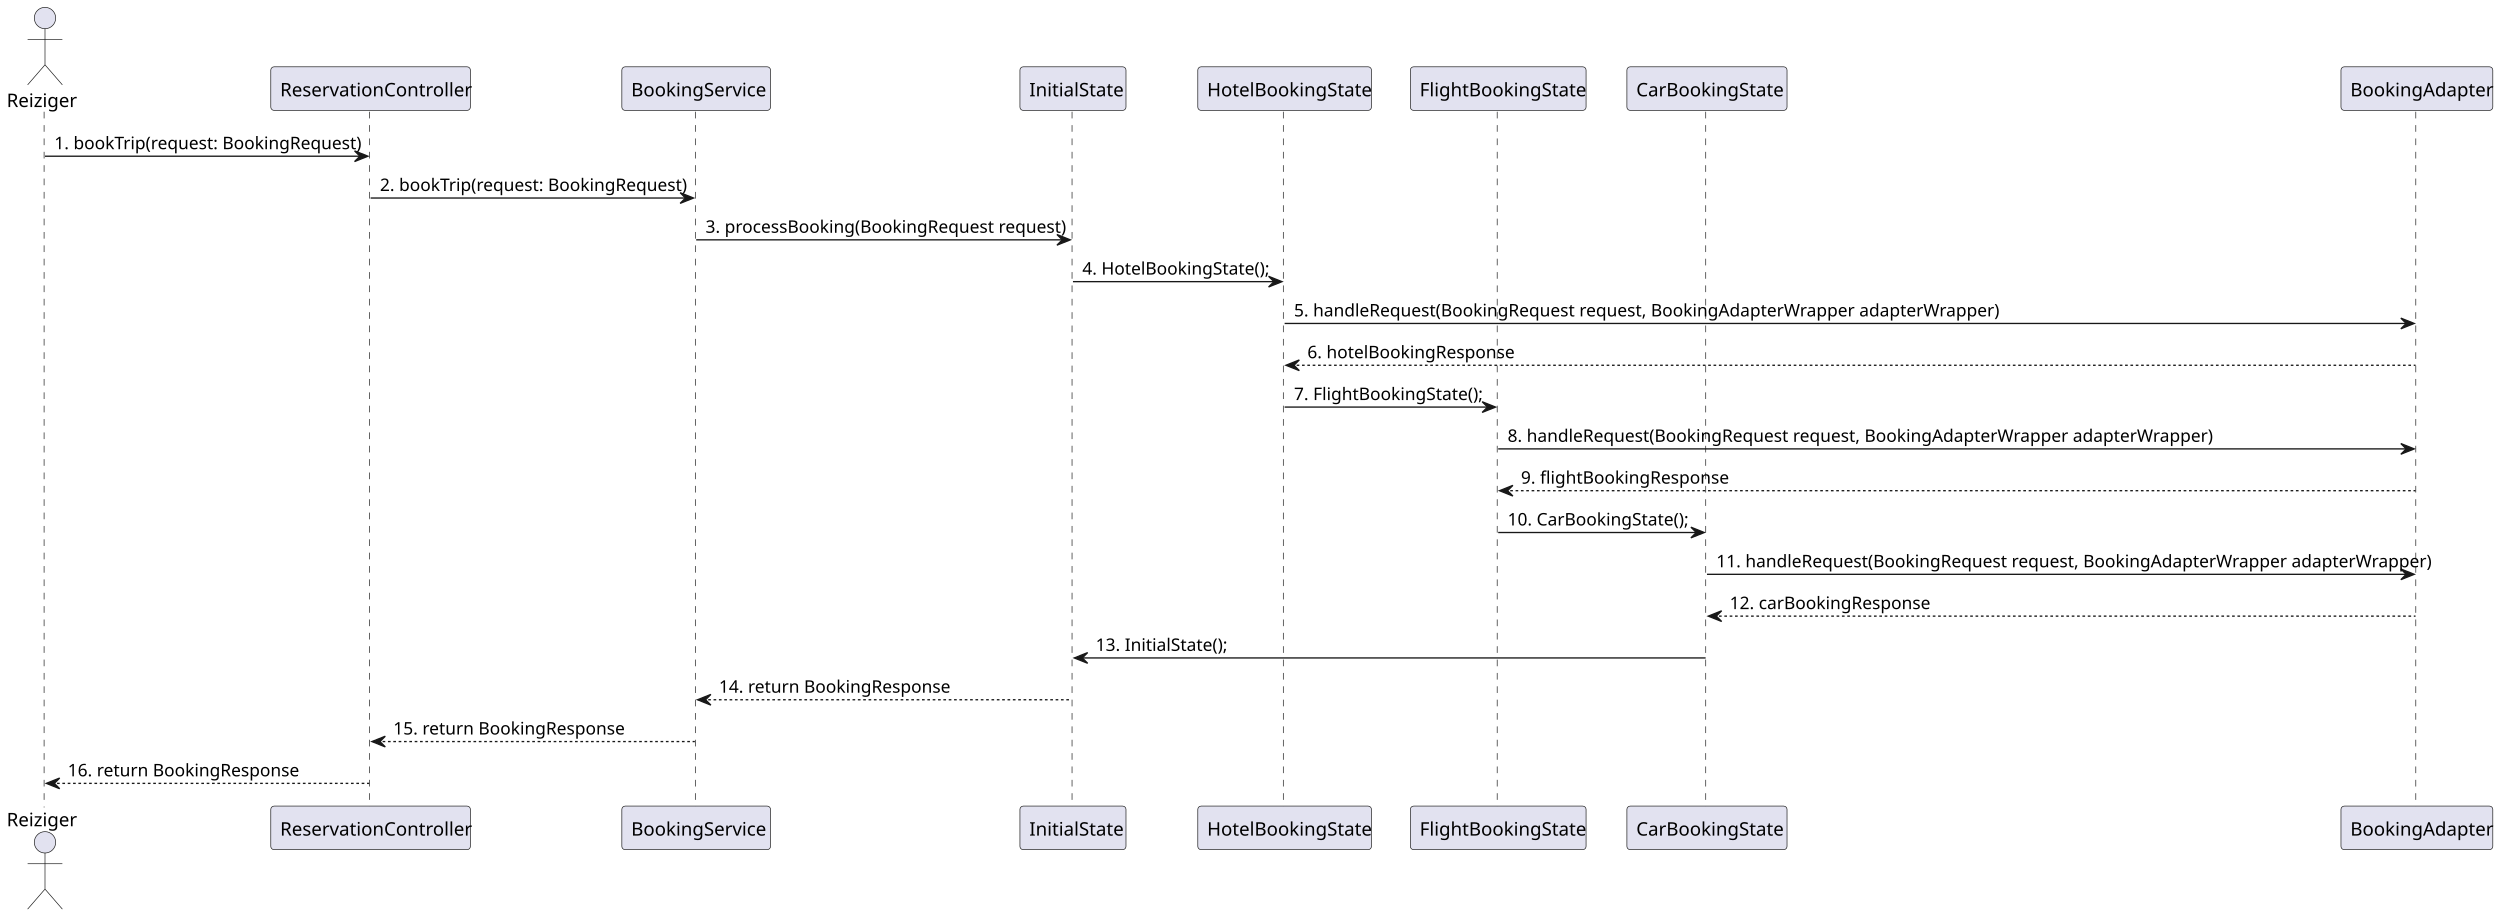
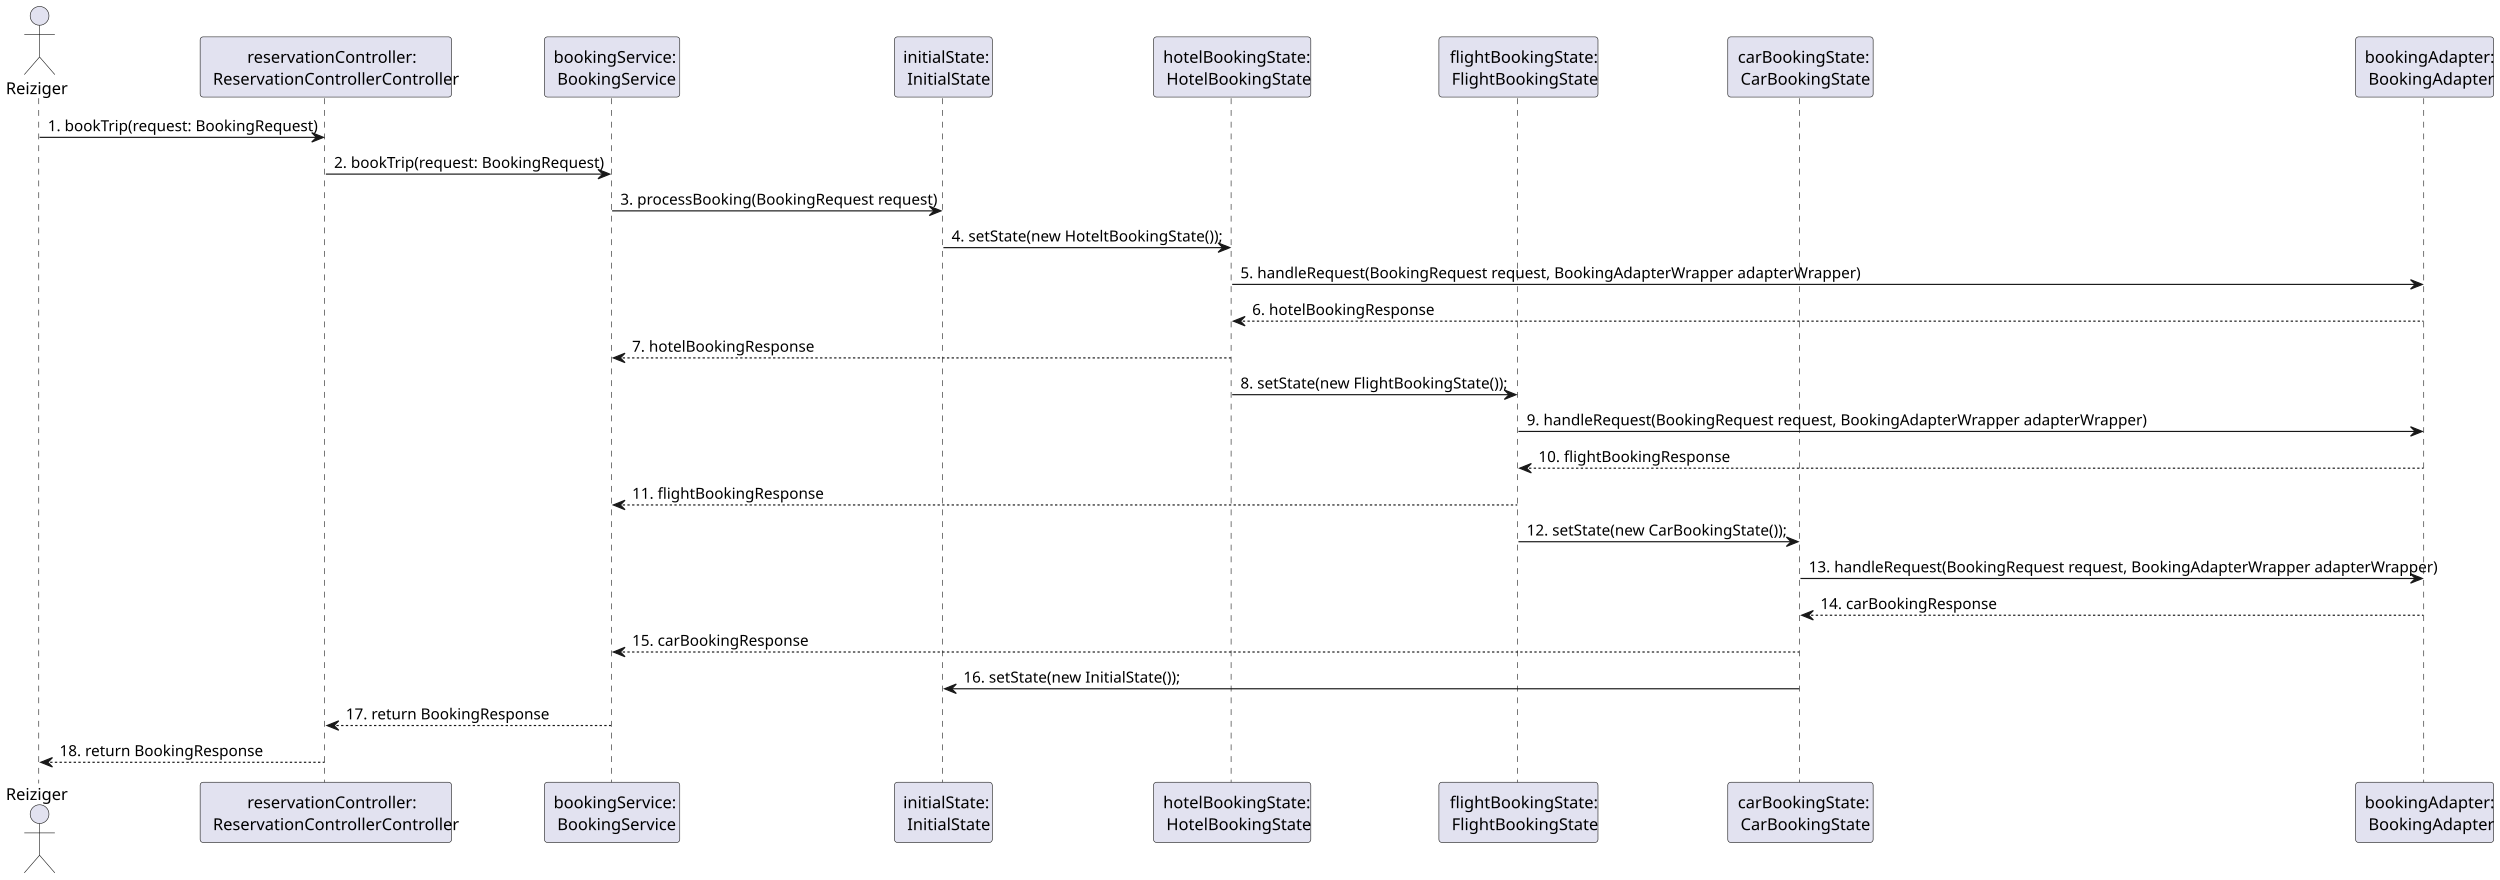
- <svg xmlns="http://www.w3.org/2000/svg" contentStyleType="text/css" height="687px" preserveAspectRatio="none" style="width:1871px;height:687px;background:#FFFFFF;" version="1.1" viewBox="0 0 1871 687" width="1871px" zoomAndPan="magnify">
+ <svg xmlns="http://www.w3.org/2000/svg" contentStyleType="text/css" height="749px" preserveAspectRatio="none" style="width:2128px;height:749px;background:#FFFFFF;" version="1.1" viewBox="0 0 2128 749" width="2128px" zoomAndPan="magnify">
  <defs />
  <g>
-     <line style="stroke:#181818;stroke-width:0.5;stroke-dasharray:5.0,5.0;" x1="33" x2="33" y1="83.621" y2="604.277" />
-     <line style="stroke:#181818;stroke-width:0.5;stroke-dasharray:5.0,5.0;" x1="276.653" x2="276.653" y1="83.621" y2="604.277" />
-     <line style="stroke:#181818;stroke-width:0.5;stroke-dasharray:5.0,5.0;" x1="520.385" x2="520.385" y1="83.621" y2="604.277" />
-     <line style="stroke:#181818;stroke-width:0.5;stroke-dasharray:5.0,5.0;" x1="802.318" x2="802.318" y1="83.621" y2="604.277" />
-     <line style="stroke:#181818;stroke-width:0.5;stroke-dasharray:5.0,5.0;" x1="960.427" x2="960.427" y1="83.621" y2="604.277" />
-     <line style="stroke:#181818;stroke-width:0.5;stroke-dasharray:5.0,5.0;" x1="1120.497" x2="1120.497" y1="83.621" y2="604.277" />
-     <line style="stroke:#181818;stroke-width:0.5;stroke-dasharray:5.0,5.0;" x1="1276.569" x2="1276.569" y1="83.621" y2="604.277" />
-     <line style="stroke:#181818;stroke-width:0.5;stroke-dasharray:5.0,5.0;" x1="1807.981" x2="1807.981" y1="83.621" y2="604.277" />
+     <line style="stroke:#181818;stroke-width:0.5;stroke-dasharray:5.0,5.0;" x1="33" x2="33" y1="83.621" y2="666.859" />
+     <line style="stroke:#181818;stroke-width:0.5;stroke-dasharray:5.0,5.0;" x1="276.363" x2="276.363" y1="83.621" y2="666.859" />
+     <line style="stroke:#181818;stroke-width:0.5;stroke-dasharray:5.0,5.0;" x1="520.44" x2="520.44" y1="83.621" y2="666.859" />
+     <line style="stroke:#181818;stroke-width:0.5;stroke-dasharray:5.0,5.0;" x1="802.373" x2="802.373" y1="83.621" y2="666.859" />
+     <line style="stroke:#181818;stroke-width:0.5;stroke-dasharray:5.0,5.0;" x1="1047.908" x2="1047.908" y1="83.621" y2="666.859" />
+     <line style="stroke:#181818;stroke-width:0.5;stroke-dasharray:5.0,5.0;" x1="1291.793" x2="1291.793" y1="83.621" y2="666.859" />
+     <line style="stroke:#181818;stroke-width:0.5;stroke-dasharray:5.0,5.0;" x1="1531.68" x2="1531.68" y1="83.621" y2="666.859" />
+     <line style="stroke:#181818;stroke-width:0.5;stroke-dasharray:5.0,5.0;" x1="2063.091" x2="2063.091" y1="83.621" y2="666.859" />
    <text fill="#000000" font-family="sans-serif" font-size="14" lengthAdjust="spacing" textLength="51.352" x="5" y="80.107">Reiziger</text>
    <ellipse cx="33.676" cy="13.5" fill="#E2E2F0" rx="8" ry="8" style="stroke:#181818;stroke-width:0.5;" />
    <path d="M33.676,21.5 L33.676,48.5 M20.676,29.5 L46.676,29.5 M33.676,48.5 L20.676,63.5 M33.676,48.5 L46.676,63.5 " fill="none" style="stroke:#181818;stroke-width:0.5;" />
-     <text fill="#000000" font-family="sans-serif" font-size="14" lengthAdjust="spacing" textLength="51.352" x="5" y="618.385">Reiziger</text>
-     <ellipse cx="33.676" cy="630.398" fill="#E2E2F0" rx="8" ry="8" style="stroke:#181818;stroke-width:0.5;" />
-     <path d="M33.676,638.398 L33.676,665.398 M20.676,646.398 L46.676,646.398 M33.676,665.398 L20.676,680.398 M33.676,665.398 L46.676,680.398 " fill="none" style="stroke:#181818;stroke-width:0.5;" />
-     <rect fill="#E2E2F0" height="32.621" rx="2.5" ry="2.5" style="stroke:#181818;stroke-width:0.5;" width="149.393" x="202.653" y="50" />
-     <text fill="#000000" font-family="sans-serif" font-size="14" lengthAdjust="spacing" textLength="135.393" x="209.653" y="72.107">ReservationController</text>
-     <rect fill="#E2E2F0" height="32.621" rx="2.5" ry="2.5" style="stroke:#181818;stroke-width:0.5;" width="149.393" x="202.653" y="603.277" />
-     <text fill="#000000" font-family="sans-serif" font-size="14" lengthAdjust="spacing" textLength="135.393" x="209.653" y="625.385">ReservationController</text>
-     <rect fill="#E2E2F0" height="32.621" rx="2.5" ry="2.5" style="stroke:#181818;stroke-width:0.5;" width="111.275" x="465.385" y="50" />
-     <text fill="#000000" font-family="sans-serif" font-size="14" lengthAdjust="spacing" textLength="97.275" x="472.385" y="72.107">BookingService</text>
-     <rect fill="#E2E2F0" height="32.621" rx="2.5" ry="2.5" style="stroke:#181818;stroke-width:0.5;" width="111.275" x="465.385" y="603.277" />
-     <text fill="#000000" font-family="sans-serif" font-size="14" lengthAdjust="spacing" textLength="97.275" x="472.385" y="625.385">BookingService</text>
-     <rect fill="#E2E2F0" height="32.621" rx="2.5" ry="2.5" style="stroke:#181818;stroke-width:0.5;" width="79.372" x="763.318" y="50" />
-     <text fill="#000000" font-family="sans-serif" font-size="14" lengthAdjust="spacing" textLength="65.372" x="770.318" y="72.107">InitialState</text>
-     <rect fill="#E2E2F0" height="32.621" rx="2.5" ry="2.5" style="stroke:#181818;stroke-width:0.5;" width="79.372" x="763.318" y="603.277" />
-     <text fill="#000000" font-family="sans-serif" font-size="14" lengthAdjust="spacing" textLength="65.372" x="770.318" y="625.385">InitialState</text>
-     <rect fill="#E2E2F0" height="32.621" rx="2.5" ry="2.5" style="stroke:#181818;stroke-width:0.5;" width="129.965" x="896.427" y="50" />
-     <text fill="#000000" font-family="sans-serif" font-size="14" lengthAdjust="spacing" textLength="115.965" x="903.427" y="72.107">HotelBookingState</text>
-     <rect fill="#E2E2F0" height="32.621" rx="2.5" ry="2.5" style="stroke:#181818;stroke-width:0.5;" width="129.965" x="896.427" y="603.277" />
-     <text fill="#000000" font-family="sans-serif" font-size="14" lengthAdjust="spacing" textLength="115.965" x="903.427" y="625.385">HotelBookingState</text>
-     <rect fill="#E2E2F0" height="32.621" rx="2.5" ry="2.5" style="stroke:#181818;stroke-width:0.5;" width="131.517" x="1055.497" y="50" />
-     <text fill="#000000" font-family="sans-serif" font-size="14" lengthAdjust="spacing" textLength="117.517" x="1062.497" y="72.107">FlightBookingState</text>
-     <rect fill="#E2E2F0" height="32.621" rx="2.5" ry="2.5" style="stroke:#181818;stroke-width:0.5;" width="131.517" x="1055.497" y="603.277" />
-     <text fill="#000000" font-family="sans-serif" font-size="14" lengthAdjust="spacing" textLength="117.517" x="1062.497" y="625.385">FlightBookingState</text>
-     <rect fill="#E2E2F0" height="32.621" rx="2.5" ry="2.5" style="stroke:#181818;stroke-width:0.5;" width="119.841" x="1217.569" y="50" />
-     <text fill="#000000" font-family="sans-serif" font-size="14" lengthAdjust="spacing" textLength="105.841" x="1224.569" y="72.107">CarBookingState</text>
-     <rect fill="#E2E2F0" height="32.621" rx="2.5" ry="2.5" style="stroke:#181818;stroke-width:0.5;" width="119.841" x="1217.569" y="603.277" />
-     <text fill="#000000" font-family="sans-serif" font-size="14" lengthAdjust="spacing" textLength="105.841" x="1224.569" y="625.385">CarBookingState</text>
-     <rect fill="#E2E2F0" height="32.621" rx="2.5" ry="2.5" style="stroke:#181818;stroke-width:0.5;" width="113.627" x="1751.981" y="50" />
-     <text fill="#000000" font-family="sans-serif" font-size="14" lengthAdjust="spacing" textLength="99.627" x="1758.981" y="72.107">BookingAdapter</text>
-     <rect fill="#E2E2F0" height="32.621" rx="2.5" ry="2.5" style="stroke:#181818;stroke-width:0.5;" width="113.627" x="1751.981" y="603.277" />
-     <text fill="#000000" font-family="sans-serif" font-size="14" lengthAdjust="spacing" textLength="99.627" x="1758.981" y="625.385">BookingAdapter</text>
+     <text fill="#000000" font-family="sans-serif" font-size="14" lengthAdjust="spacing" textLength="51.352" x="5" y="680.967">Reiziger</text>
+     <ellipse cx="33.676" cy="692.981" fill="#E2E2F0" rx="8" ry="8" style="stroke:#181818;stroke-width:0.5;" />
+     <path d="M33.676,700.981 L33.676,727.981 M20.676,708.981 L46.676,708.981 M33.676,727.981 L20.676,742.981 M33.676,727.981 L46.676,742.981 " fill="none" style="stroke:#181818;stroke-width:0.5;" />
+     <rect fill="#E2E2F0" height="51.242" rx="2.5" ry="2.5" style="stroke:#181818;stroke-width:0.5;" width="213.972" x="170.363" y="31.379" />
+     <text fill="#000000" font-family="sans-serif" font-size="14" lengthAdjust="spacing" textLength="133.834" x="210.432" y="53.486">reservationController:</text>
+     <text fill="#000000" font-family="sans-serif" font-size="14" lengthAdjust="spacing" textLength="196.082" x="181.253" y="72.107">ReservationControllerController</text>
+     <rect fill="#E2E2F0" height="51.242" rx="2.5" ry="2.5" style="stroke:#181818;stroke-width:0.5;" width="213.972" x="170.363" y="665.859" />
+     <text fill="#000000" font-family="sans-serif" font-size="14" lengthAdjust="spacing" textLength="133.834" x="210.432" y="687.967">reservationController:</text>
+     <text fill="#000000" font-family="sans-serif" font-size="14" lengthAdjust="spacing" textLength="196.082" x="181.253" y="706.588">ReservationControllerController</text>
+     <rect fill="#E2E2F0" height="51.242" rx="2.5" ry="2.5" style="stroke:#181818;stroke-width:0.5;" width="115.165" x="463.44" y="31.379" />
+     <text fill="#000000" font-family="sans-serif" font-size="14" lengthAdjust="spacing" textLength="99.613" x="471.216" y="53.486">bookingService:</text>
+     <text fill="#000000" font-family="sans-serif" font-size="14" lengthAdjust="spacing" textLength="97.275" x="474.33" y="72.107">BookingService</text>
+     <rect fill="#E2E2F0" height="51.242" rx="2.5" ry="2.5" style="stroke:#181818;stroke-width:0.5;" width="115.165" x="463.44" y="665.859" />
+     <text fill="#000000" font-family="sans-serif" font-size="14" lengthAdjust="spacing" textLength="99.613" x="471.216" y="687.967">bookingService:</text>
+     <text fill="#000000" font-family="sans-serif" font-size="14" lengthAdjust="spacing" textLength="97.275" x="474.33" y="706.588">BookingService</text>
+     <rect fill="#E2E2F0" height="51.242" rx="2.5" ry="2.5" style="stroke:#181818;stroke-width:0.5;" width="83.262" x="761.373" y="31.379" />
+     <text fill="#000000" font-family="sans-serif" font-size="14" lengthAdjust="spacing" textLength="68.482" x="768.763" y="53.486">initialState:</text>
+     <text fill="#000000" font-family="sans-serif" font-size="14" lengthAdjust="spacing" textLength="65.372" x="772.263" y="72.107">InitialState</text>
+     <rect fill="#E2E2F0" height="51.242" rx="2.5" ry="2.5" style="stroke:#181818;stroke-width:0.5;" width="83.262" x="761.373" y="665.859" />
+     <text fill="#000000" font-family="sans-serif" font-size="14" lengthAdjust="spacing" textLength="68.482" x="768.763" y="687.967">initialState:</text>
+     <text fill="#000000" font-family="sans-serif" font-size="14" lengthAdjust="spacing" textLength="65.372" x="772.263" y="706.588">InitialState</text>
+     <rect fill="#E2E2F0" height="51.242" rx="2.5" ry="2.5" style="stroke:#181818;stroke-width:0.5;" width="133.855" x="981.908" y="31.379" />
+     <text fill="#000000" font-family="sans-serif" font-size="14" lengthAdjust="spacing" textLength="117.53" x="990.07" y="53.486">hotelBookingState:</text>
+     <text fill="#000000" font-family="sans-serif" font-size="14" lengthAdjust="spacing" textLength="115.965" x="992.798" y="72.107">HotelBookingState</text>
+     <rect fill="#E2E2F0" height="51.242" rx="2.5" ry="2.5" style="stroke:#181818;stroke-width:0.5;" width="133.855" x="981.908" y="665.859" />
+     <text fill="#000000" font-family="sans-serif" font-size="14" lengthAdjust="spacing" textLength="117.53" x="990.07" y="687.967">hotelBookingState:</text>
+     <text fill="#000000" font-family="sans-serif" font-size="14" lengthAdjust="spacing" textLength="115.965" x="992.798" y="706.588">HotelBookingState</text>
+     <rect fill="#E2E2F0" height="51.242" rx="2.5" ry="2.5" style="stroke:#181818;stroke-width:0.5;" width="135.406" x="1224.793" y="31.379" />
+     <text fill="#000000" font-family="sans-serif" font-size="14" lengthAdjust="spacing" textLength="116.744" x="1234.124" y="53.486">flightBookingState:</text>
+     <text fill="#000000" font-family="sans-serif" font-size="14" lengthAdjust="spacing" textLength="117.517" x="1235.683" y="72.107">FlightBookingState</text>
+     <rect fill="#E2E2F0" height="51.242" rx="2.5" ry="2.5" style="stroke:#181818;stroke-width:0.5;" width="135.406" x="1224.793" y="665.859" />
+     <text fill="#000000" font-family="sans-serif" font-size="14" lengthAdjust="spacing" textLength="116.744" x="1234.124" y="687.967">flightBookingState:</text>
+     <text fill="#000000" font-family="sans-serif" font-size="14" lengthAdjust="spacing" textLength="117.517" x="1235.683" y="706.588">FlightBookingState</text>
+     <rect fill="#E2E2F0" height="51.242" rx="2.5" ry="2.5" style="stroke:#181818;stroke-width:0.5;" width="123.731" x="1470.68" y="31.379" />
+     <text fill="#000000" font-family="sans-serif" font-size="14" lengthAdjust="spacing" textLength="106.62" x="1479.235" y="53.486">carBookingState:</text>
+     <text fill="#000000" font-family="sans-serif" font-size="14" lengthAdjust="spacing" textLength="105.841" x="1481.569" y="72.107">CarBookingState</text>
+     <rect fill="#E2E2F0" height="51.242" rx="2.5" ry="2.5" style="stroke:#181818;stroke-width:0.5;" width="123.731" x="1470.68" y="665.859" />
+     <text fill="#000000" font-family="sans-serif" font-size="14" lengthAdjust="spacing" textLength="106.62" x="1479.235" y="687.967">carBookingState:</text>
+     <text fill="#000000" font-family="sans-serif" font-size="14" lengthAdjust="spacing" textLength="105.841" x="1481.569" y="706.588">CarBookingState</text>
+     <rect fill="#E2E2F0" height="51.242" rx="2.5" ry="2.5" style="stroke:#181818;stroke-width:0.5;" width="117.517" x="2005.091" y="31.379" />
+     <text fill="#000000" font-family="sans-serif" font-size="14" lengthAdjust="spacing" textLength="101.965" x="2012.867" y="53.486">bookingAdapter:</text>
+     <text fill="#000000" font-family="sans-serif" font-size="14" lengthAdjust="spacing" textLength="99.627" x="2015.981" y="72.107">BookingAdapter</text>
+     <rect fill="#E2E2F0" height="51.242" rx="2.5" ry="2.5" style="stroke:#181818;stroke-width:0.5;" width="117.517" x="2005.091" y="665.859" />
+     <text fill="#000000" font-family="sans-serif" font-size="14" lengthAdjust="spacing" textLength="101.965" x="2012.867" y="687.967">bookingAdapter:</text>
+     <text fill="#000000" font-family="sans-serif" font-size="14" lengthAdjust="spacing" textLength="99.627" x="2015.981" y="706.588">BookingAdapter</text>
    <polygon fill="#181818" points="265.349,112.912,275.349,116.912,265.349,120.912,269.349,116.912" style="stroke:#181818;stroke-width:1.0;" />
    <line style="stroke:#181818;stroke-width:1.0;" x1="33.676" x2="271.349" y1="116.912" y2="116.912" />
    <text fill="#000000" font-family="sans-serif" font-size="13" lengthAdjust="spacing" textLength="219.673" x="40.676" y="111.649">1. bookTrip(request: BookingRequest)</text>
    <polygon fill="#181818" points="509.022,144.203,519.023,148.203,509.022,152.203,513.023,148.203" style="stroke:#181818;stroke-width:1.0;" />
    <line style="stroke:#181818;stroke-width:1.0;" x1="277.349" x2="515.023" y1="148.203" y2="148.203" />
    <text fill="#000000" font-family="sans-serif" font-size="13" lengthAdjust="spacing" textLength="219.673" x="284.349" y="142.94">2. bookTrip(request: BookingRequest)</text>
    <polygon fill="#181818" points="791.004,175.494,801.004,179.494,791.004,183.494,795.004,179.494" style="stroke:#181818;stroke-width:1.0;" />
    <line style="stroke:#181818;stroke-width:1.0;" x1="521.023" x2="797.004" y1="179.494" y2="179.494" />
    <text fill="#000000" font-family="sans-serif" font-size="13" lengthAdjust="spacing" textLength="257.981" x="528.023" y="174.231">3. processBooking(BookingRequest request)</text>
-     <polygon fill="#181818" points="949.409,206.785,959.409,210.785,949.409,214.785,953.409,210.785" style="stroke:#181818;stroke-width:1.0;" />
-     <line style="stroke:#181818;stroke-width:1.0;" x1="803.004" x2="955.409" y1="210.785" y2="210.785" />
-     <text fill="#000000" font-family="sans-serif" font-size="13" lengthAdjust="spacing" textLength="134.405" x="810.004" y="205.523">4. HotelBookingState();</text>
-     <polygon fill="#181818" points="1796.794,238.076,1806.794,242.076,1796.794,246.076,1800.794,242.076" style="stroke:#181818;stroke-width:1.0;" />
-     <line style="stroke:#181818;stroke-width:1.0;" x1="961.409" x2="1802.794" y1="242.076" y2="242.076" />
-     <text fill="#000000" font-family="sans-serif" font-size="13" lengthAdjust="spacing" textLength="500.075" x="968.409" y="236.814">5. handleRequest(BookingRequest request, BookingAdapterWrapper adapterWrapper)</text>
-     <polygon fill="#181818" points="972.409,269.367,962.409,273.367,972.409,277.367,968.409,273.367" style="stroke:#181818;stroke-width:1.0;" />
-     <line style="stroke:#181818;stroke-width:1.0;stroke-dasharray:2.0,2.0;" x1="966.409" x2="1807.794" y1="273.367" y2="273.367" />
-     <text fill="#000000" font-family="sans-serif" font-size="13" lengthAdjust="spacing" textLength="148.161" x="978.409" y="268.104">6. hotelBookingResponse</text>
-     <polygon fill="#181818" points="1109.255,300.658,1119.255,304.658,1109.255,308.658,1113.255,304.658" style="stroke:#181818;stroke-width:1.0;" />
-     <line style="stroke:#181818;stroke-width:1.0;" x1="961.409" x2="1115.255" y1="304.658" y2="304.658" />
-     <text fill="#000000" font-family="sans-serif" font-size="13" lengthAdjust="spacing" textLength="135.846" x="968.409" y="299.396">7. FlightBookingState();</text>
-     <polygon fill="#181818" points="1796.794,331.949,1806.794,335.949,1796.794,339.949,1800.794,335.949" style="stroke:#181818;stroke-width:1.0;" />
-     <line style="stroke:#181818;stroke-width:1.0;" x1="1121.255" x2="1802.794" y1="335.949" y2="335.949" />
-     <text fill="#000000" font-family="sans-serif" font-size="13" lengthAdjust="spacing" textLength="500.075" x="1128.255" y="330.687">8. handleRequest(BookingRequest request, BookingAdapterWrapper adapterWrapper)</text>
-     <polygon fill="#181818" points="1132.255,363.24,1122.255,367.24,1132.255,371.24,1128.255,367.24" style="stroke:#181818;stroke-width:1.0;" />
-     <line style="stroke:#181818;stroke-width:1.0;stroke-dasharray:2.0,2.0;" x1="1126.255" x2="1807.794" y1="367.24" y2="367.24" />
-     <text fill="#000000" font-family="sans-serif" font-size="13" lengthAdjust="spacing" textLength="147.431" x="1138.255" y="361.978">9. flightBookingResponse</text>
-     <polygon fill="#181818" points="1265.49,394.531,1275.49,398.531,1265.49,402.531,1269.49,398.531" style="stroke:#181818;stroke-width:1.0;" />
-     <line style="stroke:#181818;stroke-width:1.0;" x1="1121.255" x2="1271.49" y1="398.531" y2="398.531" />
-     <text fill="#000000" font-family="sans-serif" font-size="13" lengthAdjust="spacing" textLength="132.234" x="1128.255" y="393.269">10. CarBookingState();</text>
-     <polygon fill="#181818" points="1796.794,425.822,1806.794,429.822,1796.794,433.822,1800.794,429.822" style="stroke:#181818;stroke-width:1.0;" />
-     <line style="stroke:#181818;stroke-width:1.0;" x1="1277.49" x2="1802.794" y1="429.822" y2="429.822" />
-     <text fill="#000000" font-family="sans-serif" font-size="13" lengthAdjust="spacing" textLength="507.305" x="1284.49" y="424.56">11. handleRequest(BookingRequest request, BookingAdapterWrapper adapterWrapper)</text>
-     <polygon fill="#181818" points="1288.49,457.113,1278.49,461.113,1288.49,465.113,1284.49,461.113" style="stroke:#181818;stroke-width:1.0;" />
-     <line style="stroke:#181818;stroke-width:1.0;stroke-dasharray:2.0,2.0;" x1="1282.49" x2="1807.794" y1="461.113" y2="461.113" />
-     <text fill="#000000" font-family="sans-serif" font-size="13" lengthAdjust="spacing" textLength="145.26" x="1294.49" y="455.851">12. carBookingResponse</text>
-     <polygon fill="#181818" points="814.004,488.404,804.004,492.404,814.004,496.404,810.004,492.404" style="stroke:#181818;stroke-width:1.0;" />
-     <line style="stroke:#181818;stroke-width:1.0;" x1="808.004" x2="1276.49" y1="492.404" y2="492.404" />
-     <text fill="#000000" font-family="sans-serif" font-size="13" lengthAdjust="spacing" textLength="94.656" x="820.004" y="487.142">13. InitialState();</text>
-     <polygon fill="#181818" points="532.023,519.695,522.023,523.695,532.023,527.695,528.023,523.695" style="stroke:#181818;stroke-width:1.0;" />
-     <line style="stroke:#181818;stroke-width:1.0;stroke-dasharray:2.0,2.0;" x1="526.023" x2="802.004" y1="523.695" y2="523.695" />
-     <text fill="#000000" font-family="sans-serif" font-size="13" lengthAdjust="spacing" textLength="164.773" x="538.023" y="518.433">14. return BookingResponse</text>
-     <polygon fill="#181818" points="288.349,550.986,278.349,554.986,288.349,558.986,284.349,554.986" style="stroke:#181818;stroke-width:1.0;" />
-     <line style="stroke:#181818;stroke-width:1.0;stroke-dasharray:2.0,2.0;" x1="282.349" x2="520.023" y1="554.986" y2="554.986" />
-     <text fill="#000000" font-family="sans-serif" font-size="13" lengthAdjust="spacing" textLength="164.773" x="294.349" y="549.724">15. return BookingResponse</text>
-     <polygon fill="#181818" points="44.676,582.277,34.676,586.277,44.676,590.277,40.676,586.277" style="stroke:#181818;stroke-width:1.0;" />
-     <line style="stroke:#181818;stroke-width:1.0;stroke-dasharray:2.0,2.0;" x1="38.676" x2="276.349" y1="586.277" y2="586.277" />
-     <text fill="#000000" font-family="sans-serif" font-size="13" lengthAdjust="spacing" textLength="164.773" x="50.676" y="581.015">16. return BookingResponse</text>
+     <polygon fill="#181818" points="1036.835,206.785,1046.835,210.785,1036.835,214.785,1040.835,210.785" style="stroke:#181818;stroke-width:1.0;" />
+     <line style="stroke:#181818;stroke-width:1.0;" x1="803.004" x2="1042.835" y1="210.785" y2="210.785" />
+     <text fill="#000000" font-family="sans-serif" font-size="13" lengthAdjust="spacing" textLength="221.832" x="810.004" y="205.523">4. setState(new HoteltBookingState());</text>
+     <polygon fill="#181818" points="2051.85,238.076,2061.85,242.076,2051.85,246.076,2055.85,242.076" style="stroke:#181818;stroke-width:1.0;" />
+     <line style="stroke:#181818;stroke-width:1.0;" x1="1048.835" x2="2057.85" y1="242.076" y2="242.076" />
+     <text fill="#000000" font-family="sans-serif" font-size="13" lengthAdjust="spacing" textLength="500.075" x="1055.835" y="236.814">5. handleRequest(BookingRequest request, BookingAdapterWrapper adapterWrapper)</text>
+     <polygon fill="#181818" points="1059.835,269.367,1049.835,273.367,1059.835,277.367,1055.835,273.367" style="stroke:#181818;stroke-width:1.0;" />
+     <line style="stroke:#181818;stroke-width:1.0;stroke-dasharray:2.0,2.0;" x1="1053.835" x2="2062.85" y1="273.367" y2="273.367" />
+     <text fill="#000000" font-family="sans-serif" font-size="13" lengthAdjust="spacing" textLength="148.161" x="1065.835" y="268.104">6. hotelBookingResponse</text>
+     <polygon fill="#181818" points="532.023,300.658,522.023,304.658,532.023,308.658,528.023,304.658" style="stroke:#181818;stroke-width:1.0;" />
+     <line style="stroke:#181818;stroke-width:1.0;stroke-dasharray:2.0,2.0;" x1="526.023" x2="1047.835" y1="304.658" y2="304.658" />
+     <text fill="#000000" font-family="sans-serif" font-size="13" lengthAdjust="spacing" textLength="148.161" x="538.023" y="299.396">7. hotelBookingResponse</text>
+     <polygon fill="#181818" points="1280.496,331.949,1290.496,335.949,1280.496,339.949,1284.496,335.949" style="stroke:#181818;stroke-width:1.0;" />
+     <line style="stroke:#181818;stroke-width:1.0;" x1="1048.835" x2="1286.496" y1="335.949" y2="335.949" />
+     <text fill="#000000" font-family="sans-serif" font-size="13" lengthAdjust="spacing" textLength="219.661" x="1055.835" y="330.687">8. setState(new FlightBookingState());</text>
+     <polygon fill="#181818" points="2051.85,363.24,2061.85,367.24,2051.85,371.24,2055.85,367.24" style="stroke:#181818;stroke-width:1.0;" />
+     <line style="stroke:#181818;stroke-width:1.0;" x1="1292.496" x2="2057.85" y1="367.24" y2="367.24" />
+     <text fill="#000000" font-family="sans-serif" font-size="13" lengthAdjust="spacing" textLength="500.075" x="1299.496" y="361.978">9. handleRequest(BookingRequest request, BookingAdapterWrapper adapterWrapper)</text>
+     <polygon fill="#181818" points="1303.496,394.531,1293.496,398.531,1303.496,402.531,1299.496,398.531" style="stroke:#181818;stroke-width:1.0;" />
+     <line style="stroke:#181818;stroke-width:1.0;stroke-dasharray:2.0,2.0;" x1="1297.496" x2="2062.85" y1="398.531" y2="398.531" />
+     <text fill="#000000" font-family="sans-serif" font-size="13" lengthAdjust="spacing" textLength="154.661" x="1309.496" y="393.269">10. flightBookingResponse</text>
+     <polygon fill="#181818" points="532.023,425.822,522.023,429.822,532.023,433.822,528.023,429.822" style="stroke:#181818;stroke-width:1.0;" />
+     <line style="stroke:#181818;stroke-width:1.0;stroke-dasharray:2.0,2.0;" x1="526.023" x2="1291.496" y1="429.822" y2="429.822" />
+     <text fill="#000000" font-family="sans-serif" font-size="13" lengthAdjust="spacing" textLength="154.661" x="538.023" y="424.56">11. flightBookingResponse</text>
+     <polygon fill="#181818" points="1520.545,457.113,1530.545,461.113,1520.545,465.113,1524.545,461.113" style="stroke:#181818;stroke-width:1.0;" />
+     <line style="stroke:#181818;stroke-width:1.0;" x1="1292.496" x2="1526.545" y1="461.113" y2="461.113" />
+     <text fill="#000000" font-family="sans-serif" font-size="13" lengthAdjust="spacing" textLength="216.049" x="1299.496" y="455.851">12. setState(new CarBookingState());</text>
+     <polygon fill="#181818" points="2051.85,488.404,2061.85,492.404,2051.85,496.404,2055.85,492.404" style="stroke:#181818;stroke-width:1.0;" />
+     <line style="stroke:#181818;stroke-width:1.0;" x1="1532.545" x2="2057.85" y1="492.404" y2="492.404" />
+     <text fill="#000000" font-family="sans-serif" font-size="13" lengthAdjust="spacing" textLength="507.305" x="1539.545" y="487.142">13. handleRequest(BookingRequest request, BookingAdapterWrapper adapterWrapper)</text>
+     <polygon fill="#181818" points="1543.545,519.695,1533.545,523.695,1543.545,527.695,1539.545,523.695" style="stroke:#181818;stroke-width:1.0;" />
+     <line style="stroke:#181818;stroke-width:1.0;stroke-dasharray:2.0,2.0;" x1="1537.545" x2="2062.85" y1="523.695" y2="523.695" />
+     <text fill="#000000" font-family="sans-serif" font-size="13" lengthAdjust="spacing" textLength="145.26" x="1549.545" y="518.433">14. carBookingResponse</text>
+     <polygon fill="#181818" points="532.023,550.986,522.023,554.986,532.023,558.986,528.023,554.986" style="stroke:#181818;stroke-width:1.0;" />
+     <line style="stroke:#181818;stroke-width:1.0;stroke-dasharray:2.0,2.0;" x1="526.023" x2="1531.545" y1="554.986" y2="554.986" />
+     <text fill="#000000" font-family="sans-serif" font-size="13" lengthAdjust="spacing" textLength="145.26" x="538.023" y="549.724">15. carBookingResponse</text>
+     <polygon fill="#181818" points="814.004,582.277,804.004,586.277,814.004,590.277,810.004,586.277" style="stroke:#181818;stroke-width:1.0;" />
+     <line style="stroke:#181818;stroke-width:1.0;" x1="808.004" x2="1531.545" y1="586.277" y2="586.277" />
+     <text fill="#000000" font-family="sans-serif" font-size="13" lengthAdjust="spacing" textLength="178.471" x="820.004" y="581.015">16. setState(new InitialState());</text>
+     <polygon fill="#181818" points="288.349,613.568,278.349,617.568,288.349,621.568,284.349,617.568" style="stroke:#181818;stroke-width:1.0;" />
+     <line style="stroke:#181818;stroke-width:1.0;stroke-dasharray:2.0,2.0;" x1="282.349" x2="520.023" y1="617.568" y2="617.568" />
+     <text fill="#000000" font-family="sans-serif" font-size="13" lengthAdjust="spacing" textLength="164.773" x="294.349" y="612.306">17. return BookingResponse</text>
+     <polygon fill="#181818" points="44.676,644.859,34.676,648.859,44.676,652.859,40.676,648.859" style="stroke:#181818;stroke-width:1.0;" />
+     <line style="stroke:#181818;stroke-width:1.0;stroke-dasharray:2.0,2.0;" x1="38.676" x2="276.349" y1="648.859" y2="648.859" />
+     <text fill="#000000" font-family="sans-serif" font-size="13" lengthAdjust="spacing" textLength="164.773" x="50.676" y="643.597">18. return BookingResponse</text>
  </g>
</svg>
